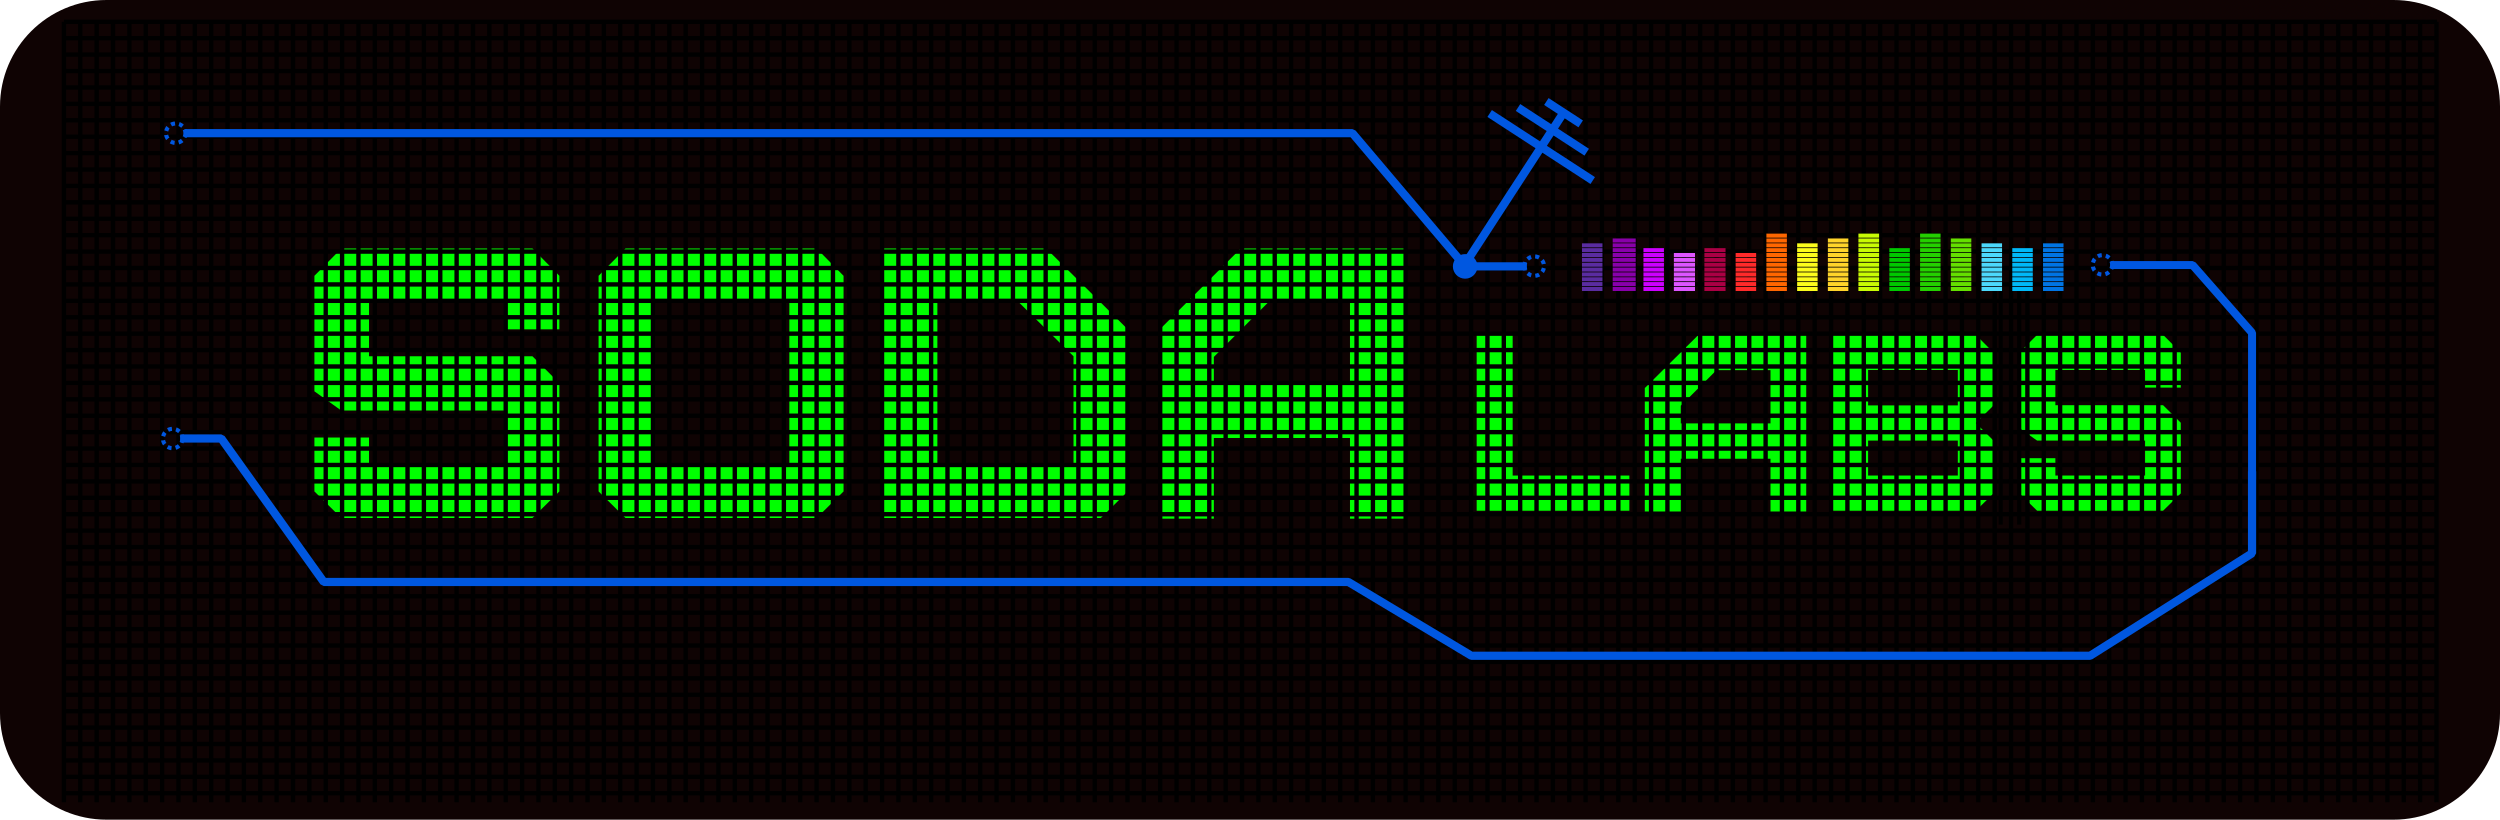
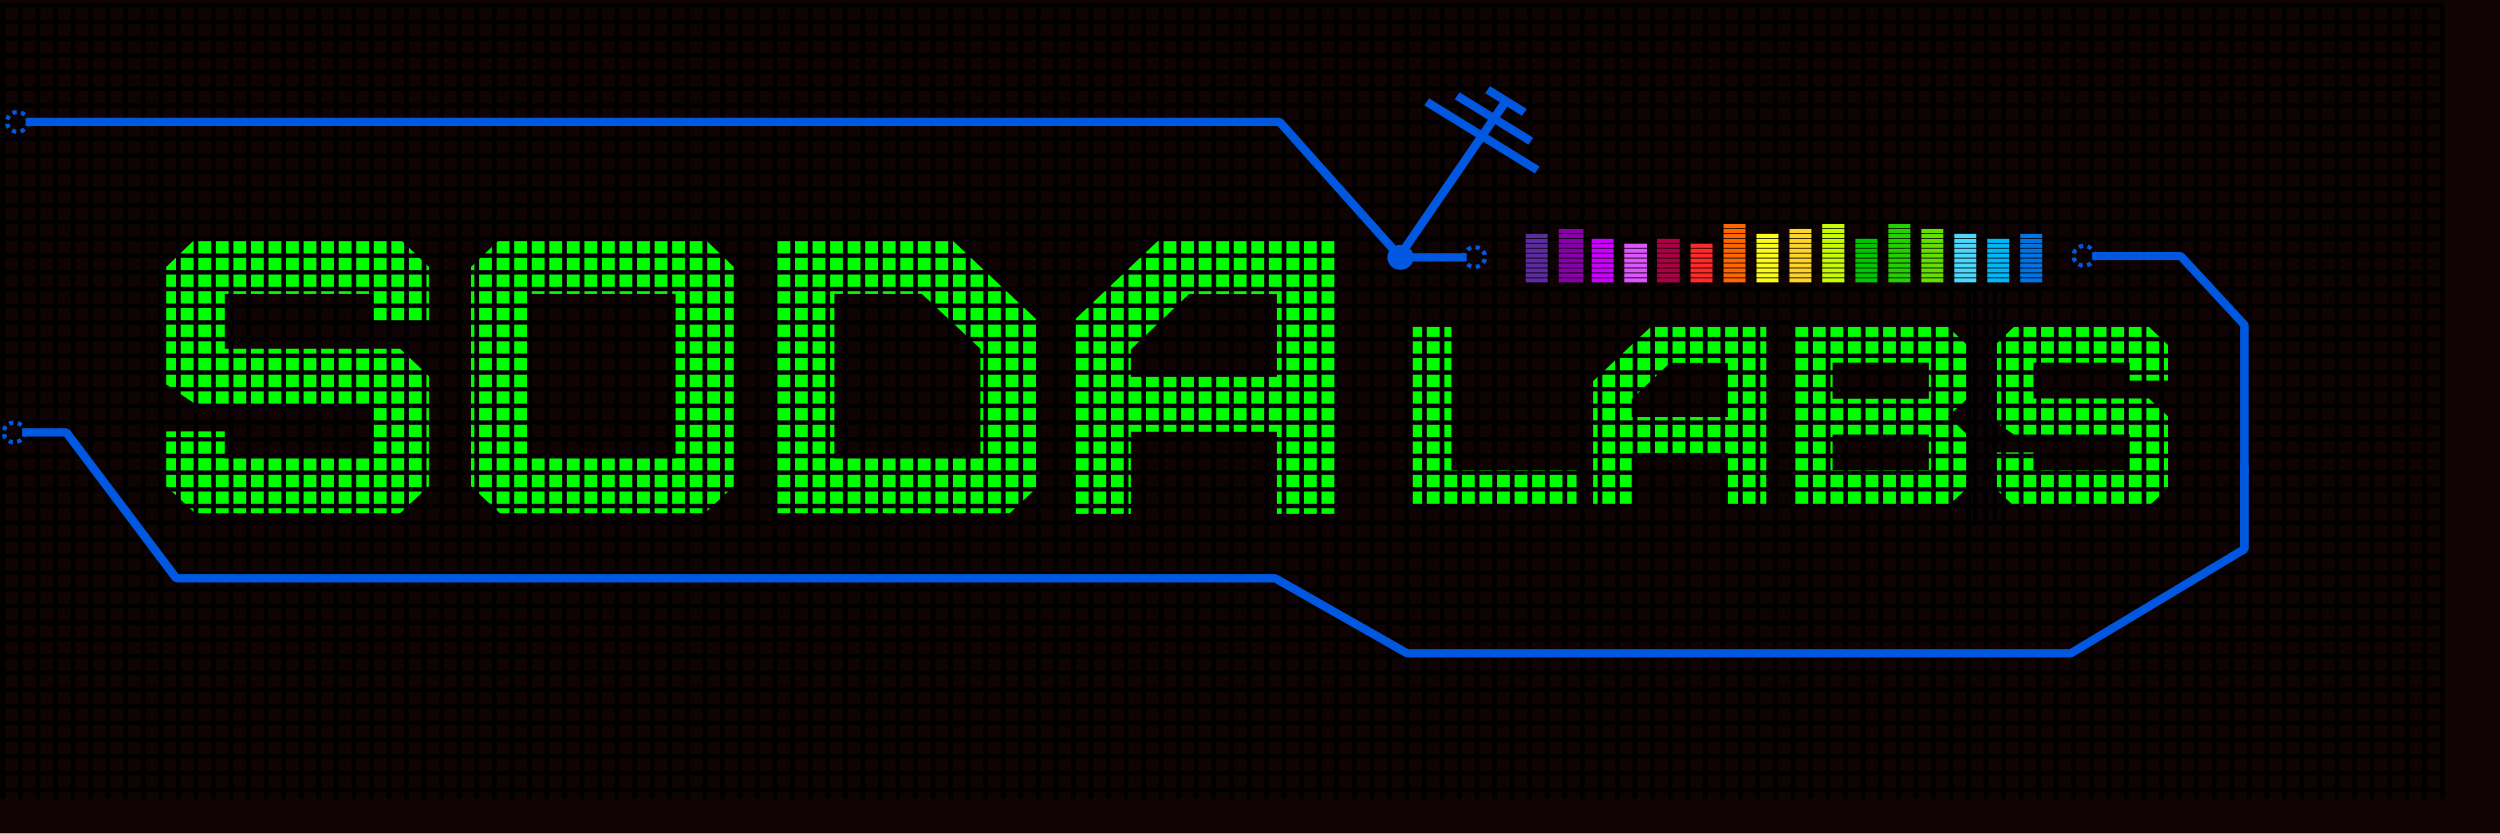
- <svg xmlns="http://www.w3.org/2000/svg" width="725.143" height="237.752" id="svg2" version="1.1">
+ <svg xmlns="http://www.w3.org/2000/svg" width="1500" height="500" id="svg2" version="1.1">
  <defs id="defs4" />
-   <g id="layer1" transform="translate(-9.999947,-369.505)">
-     <g id="g3401">
-       <rect ry="30.9" y="369.505" x="10" height="237.752" width="725.143" id="rect3083-9-8-8-8-5" style="fill:#0f0303;fill-opacity:1" />
-       <g id="g5616">
+   <g id="layer1" transform="translate(-9.999947,-107.2568)">
+     <rect style="fill:#0f0303;fill-opacity:1" id="rect3083-9-8-8-8-5" width="1503.643" height="500.14" x="10" y="107.116" ry="0" />
+     <g id="g3805" transform="matrix(1.069941,0,0,1,-103.3015,-8)">
+       <g transform="matrix(2.073581,0,0,2.103625,-10.73576,-670.1836)" id="g5616">
        <path style="font-size:40px;font-style:normal;font-variant:normal;font-weight:normal;font-stretch:normal;line-height:125%;letter-spacing:0px;word-spacing:0px;fill:#00ff00;fill-opacity:1;stroke:none;font-family:Furore;-inkscape-font-specification:Furore" d="m 164.444,519.753 -55.441,0 -7.807,-7.706 0,-15.636 15.84,0 0,7.706 39.488,0 0,-15.524 -47.521,0 -7.807,-5.584 0,-33.505 7.807,-7.929 55.441,0 7.807,7.929 0,15.524 -15.727,0 0,-7.818 -39.488,0 0,15.636 47.408,0 7.807,7.818 0,31.383 -7.807,7.706" id="path2998-7-8-8-6-7" />
        <path style="font-size:40px;font-style:normal;font-variant:normal;font-weight:normal;font-stretch:normal;line-height:125%;letter-spacing:0px;word-spacing:0px;fill:#00ff00;fill-opacity:1;stroke:none;font-family:Furore;-inkscape-font-specification:Furore" d="m 199.464,504.118 39.488,0 0,-46.907 -39.488,0 0,46.907 m 47.408,15.636 -55.441,0 -7.807,-7.706 0,-62.543 7.807,-7.929 55.441,0 7.807,7.929 0,62.543 -7.807,7.706" id="path3000-3-4-9-5-1" />
        <path style="font-size:40px;font-style:normal;font-variant:normal;font-weight:normal;font-stretch:normal;line-height:125%;letter-spacing:0px;word-spacing:0px;fill:#00ff00;fill-opacity:1;stroke:none;font-family:Furore;-inkscape-font-specification:Furore" d="m 337.107,465.029 0,47.019 -7.807,7.706 -63.248,0 0,-78.178 47.408,0 23.647,23.453 m -15.727,39.089 0,-31.271 -15.84,-15.636 -23.647,0 0,46.907 39.488,0" id="path3002-6-2-4-0-8" />
        <path style="font-size:40px;font-style:normal;font-variant:normal;font-weight:normal;font-stretch:normal;line-height:125%;letter-spacing:0px;word-spacing:0px;fill:#00ff00;fill-opacity:1;stroke:none;font-family:Furore;-inkscape-font-specification:Furore" d="m 362.084,480.869 39.488,0 0,-23.621 -23.761,0 -15.727,15.785 0,7.836 m 0,39.07 -15.84,0 0,-54.743 23.647,-23.621 47.408,0 0,78.364 -15.727,0 0,-23.397 -39.488,0 0,23.397" id="path3004-3-4-2-3-8" />
        <path style="font-size:40px;font-style:normal;font-variant:normal;font-weight:normal;font-stretch:normal;line-height:125%;letter-spacing:0px;word-spacing:0px;fill:#00ff00;fill-opacity:1;stroke:none;font-family:Furore;-inkscape-font-specification:Furore" d="m 438.319,466.619 10.438,0 0,40.823 33.849,0 0,10.206 -44.287,0 0,-51.029" id="path3006-1-2-2-5-5" />
        <path style="font-size:40px;font-style:normal;font-variant:normal;font-weight:normal;font-stretch:normal;line-height:125%;letter-spacing:0px;word-spacing:0px;fill:#00ff00;fill-opacity:1;stroke:none;font-family:Furore;-inkscape-font-specification:Furore" d="m 497.523,492.317 26.021,0 0,-15.448 -15.657,0 -10.364,10.323 0,5.125 m 0,25.551 -10.438,0 0,-35.801 15.583,-15.448 31.24,0 0,51.249 -10.364,0 0,-15.301 -26.021,0 0,15.301" id="path3008-6-18-5-6-8" />
        <path style="font-size:40px;font-style:normal;font-variant:normal;font-weight:normal;font-stretch:normal;line-height:125%;letter-spacing:0px;word-spacing:0px;fill:#00ff00;fill-opacity:1;stroke:none;font-family:Furore;-inkscape-font-specification:Furore" d="m 551.857,507.442 26.021,0 0,-10.133 -26.021,0 0,10.133 m 0,-20.339 26.021,0 0,-10.279 -26.021,0 0,10.279 m 31.24,30.544 -41.678,0 0,-51.029 41.678,0 5.144,5.176 0,15.309 -5.144,5.103 5.144,5.103 0,15.309 -5.144,5.03" id="path3010-4-5-1-9-0" />
        <path style="font-size:40px;font-style:normal;font-variant:normal;font-weight:normal;font-stretch:normal;line-height:125%;letter-spacing:0px;word-spacing:0px;fill:#00ff00;fill-opacity:1;stroke:none;font-family:Furore;-inkscape-font-specification:Furore" d="m 637.413,517.648 -36.533,0 -5.145,-5.03 0,-10.206 10.438,0 0,5.03 26.021,0 0,-10.133 -31.314,0 -5.145,-3.645 0,-21.869 5.145,-5.176 36.533,0 5.144,5.176 0,10.133 -10.364,0 0,-5.103 -26.021,0 0,10.206 31.24,0 5.144,5.103 0,20.484 -5.144,5.03" id="path3012-4-9-6-8-5" />
        <path style="fill:none;stroke:#000000;stroke-width:1.202px;stroke-linecap:butt;stroke-linejoin:miter;stroke-opacity:1" d="m 595.692,521.668 c 0,-152.478 0,0 0,0 z" id="path4411-9-4-20-7-6-8-5" />
        <path style="fill:none;stroke:#000000;stroke-width:1.202px;stroke-linecap:butt;stroke-linejoin:miter;stroke-opacity:1" d="m 590.32,521.668 c 0,-152.478 0,0 0,0 z" id="path4411-7-5-94-9-4-1-8" />
      </g>
-       <path id="path3195" style="fill:#1a1a1a;stroke:#000000;stroke-width:0.951pt;stroke-linecap:butt;stroke-linejoin:miter;stroke-opacity:1" d="m 28.541,375.826 0,226.385 m 4.746,-226.385 0,226.385 m 4.746,-226.385 0,226.385 m 4.746,-226.385 0,226.385 m 4.746,-226.385 0,226.385 m 4.746,-226.385 0,226.385 m 4.746,-226.385 0,226.385 m 4.746,-226.385 0,226.385 m 4.746,-226.385 0,226.385 m 4.746,-226.385 0,226.385 m 4.746,-226.385 0,226.385 m 4.746,-226.385 0,226.385 m 4.746,-226.385 0,226.385 m 4.746,-226.385 0,226.385 m 4.746,-226.385 0,226.385 m 4.746,-226.385 0,226.385 m 4.746,-226.385 0,226.385 m 4.746,-226.385 0,226.385 m 4.746,-226.385 0,226.385 m 4.746,-226.385 0,226.385 m 4.746,-226.385 0,226.385 m 4.746,-226.385 0,226.385 m 4.746,-226.385 0,226.385 m 4.746,-226.385 0,226.385 m 4.746,-226.385 0,226.385 m 4.746,-226.385 0,226.385 m 4.746,-226.385 0,226.385 m 4.746,-226.385 0,226.385 m 4.746,-226.385 0,226.385 m 4.746,-226.385 0,226.385 m 4.746,-226.385 0,226.385 m 4.746,-226.385 0,226.385 m 4.746,-226.385 0,226.385 m 4.746,-226.385 0,226.385 m 4.746,-226.385 0,226.385 m 4.746,-226.385 0,226.385 m 4.746,-226.385 0,226.385 m 4.746,-226.385 0,226.385 m 4.746,-226.385 0,226.385 m 4.746,-226.385 0,226.385 m 4.746,-226.385 0,226.385 m 4.746,-226.385 0,226.385 m 4.746,-226.385 0,226.385 m 4.746,-226.385 0,226.385 m 4.746,-226.385 0,226.385 m 4.746,-226.385 0,226.385 m 4.746,-226.385 0,226.385 m 4.746,-226.385 0,226.385 m 4.746,-226.385 0,226.385 m 4.746,-226.385 0,226.385 m 4.746,-226.385 0,226.385 m 4.746,-226.385 0,226.385 m 4.746,-226.385 0,226.385 m 4.746,-226.385 0,226.385 m 4.746,-226.385 0,226.385 m 4.746,-226.385 0,226.385 m 4.746,-226.385 0,226.385 m 4.746,-226.385 0,226.385 m 4.746,-226.385 0,226.385 m 4.746,-226.385 0,226.385 m 4.746,-226.385 0,226.385 m 4.746,-226.385 0,226.385 m 4.746,-226.385 0,226.385 m 4.746,-226.385 0,226.385 m 4.746,-226.385 0,226.385 m 4.746,-226.385 0,226.385 m 4.746,-226.385 0,226.385 m 4.746,-226.385 0,226.385 m 4.746,-226.385 0,226.385 m 4.746,-226.385 0,226.385 m 4.746,-226.385 0,226.385 m 4.746,-226.385 0,226.385 m 4.746,-226.385 0,226.385 m 4.746,-226.385 0,226.385 m 4.746,-226.385 0,226.385 m 4.746,-226.385 0,226.385 m 4.746,-226.385 0,226.385 m 4.746,-226.385 0,226.385 m 4.746,-226.385 0,226.385 m 4.746,-226.385 0,226.385 m 4.746,-226.385 0,226.385 m 4.746,-226.385 0,226.385 m 4.746,-226.385 0,226.385 m 4.746,-226.385 0,226.385 m 4.746,-226.385 0,226.385 m 4.746,-226.385 0,226.385 m 4.746,-226.385 0,226.385 m 4.746,-226.385 0,226.385 m 4.746,-226.385 0,226.385 m 4.746,-226.385 0,226.385 m 4.746,-226.385 0,226.385 m 4.746,-226.385 0,226.385 m 4.746,-226.385 0,226.385 m 4.746,-226.385 0,226.385 m 4.746,-226.385 0,226.385 m 4.746,-226.385 0,226.385 m 4.746,-226.385 0,226.385 m 4.746,-226.385 0,226.385 m 4.746,-226.385 0,226.385 m 4.746,-226.385 0,226.385 m 4.746,-226.385 0,226.385 m 4.746,-226.385 0,226.385 m 4.746,-226.385 0,226.385 m 4.746,-226.385 0,226.385 m 4.746,-226.385 0,226.385 m 4.746,-226.385 0,226.385 m 4.746,-226.385 0,226.385 m 4.746,-226.385 0,226.385 m 4.746,-226.385 0,226.385 m 4.746,-226.385 0,226.385 m 4.746,-226.385 0,226.385 m 4.746,-226.385 0,226.385 m 4.746,-226.385 0,226.385 m 4.746,-226.385 0,226.385 m 4.746,-226.385 0,226.385 m 4.746,-226.385 0,226.385 m 4.746,-226.385 0,226.385 m 4.746,-226.385 0,226.385 m 4.746,-226.385 0,226.385 m 4.746,-226.385 0,226.385 m 4.746,-226.385 0,226.385 m 4.746,-226.385 0,226.385 m 4.746,-226.385 0,226.385 m 4.746,-226.385 0,226.385 m 4.746,-226.385 0,226.385 m 4.746,-226.385 0,226.385 m 4.746,-226.385 0,226.385 m 4.746,-226.385 0,226.385 m 4.746,-226.385 0,226.385 m 4.746,-226.385 0,226.385 m 4.746,-226.385 0,226.385 m 4.746,-226.385 0,226.385 m 4.746,-226.385 0,226.385 m 4.746,-226.385 0,226.385 m 4.746,-226.385 0,226.385 m 4.746,-226.385 0,226.385 m 4.746,-226.385 0,226.385 m 4.746,-226.385 0,226.385 m 4.746,-226.385 0,226.385 m 4.746,-226.385 0,226.385 m 4.746,-226.385 0,226.385 m 4.746,-226.385 0,226.385 m 4.746,-226.385 0,226.385 m 4.746,-226.385 0,226.385 m 4.746,-226.385 0,226.385 m 4.746,-226.385 0,226.385 M 28.541,375.826 l 688.327,0 m -688.327,4.761 688.327,0 m -688.327,4.761 688.327,0 m -688.327,4.761 688.327,0 m -688.327,4.761 688.327,0 m -688.327,4.761 688.327,0 m -688.327,4.761 688.327,0 m -688.327,4.761 688.327,0 m -688.327,4.761 688.327,0 m -688.327,4.761 688.327,0 m -688.327,4.761 688.327,0 m -688.327,4.761 688.327,0 m -688.327,4.761 688.327,0 m -688.327,4.761 688.327,0 m -688.327,4.761 688.327,0 m -688.327,4.761 688.327,0 m -688.327,4.761 688.327,0 m -688.327,4.761 688.327,0 m -688.327,4.761 688.327,0 m -688.327,4.761 688.327,0 m -688.327,4.761 688.327,0 m -688.327,4.761 688.327,0 m -688.327,4.761 688.327,0 m -688.327,4.761 688.327,0 m -688.327,4.761 688.327,0 m -688.327,4.761 688.327,0 m -688.327,4.761 688.327,0 m -688.327,4.761 688.327,0 m -688.327,4.761 688.327,0 m -688.327,4.761 688.327,0 m -688.327,4.761 688.327,0 m -688.327,4.761 688.327,0 m -688.327,4.761 688.327,0 m -688.327,4.761 688.327,0 m -688.327,4.761 688.327,0 m -688.327,4.761 688.327,0 m -688.327,4.761 688.327,0 m -688.327,4.761 688.327,0 m -688.327,4.761 688.327,0 m -688.327,4.761 688.327,0 m -688.327,4.761 688.327,0 m -688.327,4.761 688.327,0 m -688.327,4.761 688.327,0 m -688.327,4.761 688.327,0 m -688.327,4.761 688.327,0 m -688.327,4.761 688.327,0 M 28.541,594.83 l 688.327,0 m -688.327,4.761 688.327,0" />
-       <g id="g5423">
+       <path id="path3195" style="fill:#1a1a1a;stroke:#000000;stroke-width:1.986pt;stroke-linecap:butt;stroke-linejoin:miter;stroke-opacity:1" d="m 48.446,118.414 0,476.229 m 9.842,-476.229 0,476.229 m 9.842,-476.229 0,476.229 m 9.842,-476.229 0,476.229 m 9.842,-476.229 0,476.229 m 9.842,-476.229 0,476.229 m 9.842,-476.229 0,476.229 m 9.842,-476.229 0,476.229 m 9.842,-476.229 0,476.229 m 9.842,-476.229 0,476.229 m 9.842,-476.229 0,476.229 m 9.842,-476.229 0,476.229 m 9.842,-476.229 0,476.229 m 9.842,-476.229 0,476.229 m 9.842,-476.229 0,476.229 m 9.842,-476.229 0,476.229 m 9.842,-476.229 0,476.229 m 9.842,-476.229 0,476.229 m 9.842,-476.229 0,476.229 m 9.842,-476.229 0,476.229 m 9.842,-476.229 0,476.229 m 9.842,-476.229 0,476.229 m 9.841,-476.229 0,476.229 m 9.842,-476.229 0,476.229 m 9.842,-476.229 0,476.229 m 9.842,-476.229 0,476.229 m 9.842,-476.229 0,476.229 m 9.842,-476.229 0,476.229 m 9.842,-476.229 0,476.229 m 9.842,-476.229 0,476.229 m 9.842,-476.229 0,476.229 m 9.842,-476.229 0,476.229 m 9.842,-476.229 0,476.229 m 9.842,-476.229 0,476.229 m 9.842,-476.229 0,476.229 m 9.842,-476.229 0,476.229 m 9.842,-476.229 0,476.229 m 9.841,-476.229 0,476.229 m 9.842,-476.229 0,476.229 m 9.842,-476.229 0,476.229 m 9.842,-476.229 0,476.229 m 9.842,-476.229 0,476.229 m 9.842,-476.229 0,476.229 m 9.842,-476.229 0,476.229 m 9.842,-476.229 0,476.229 m 9.841,-476.229 0,476.229 m 9.842,-476.229 0,476.229 m 9.842,-476.229 0,476.229 m 9.842,-476.229 0,476.229 m 9.842,-476.229 0,476.229 m 9.842,-476.229 0,476.229 m 9.842,-476.229 0,476.229 m 9.842,-476.229 0,476.229 m 9.842,-476.229 0,476.229 m 9.842,-476.229 0,476.229 m 9.842,-476.229 0,476.229 m 9.842,-476.229 0,476.229 m 9.842,-476.229 0,476.229 m 9.842,-476.229 0,476.229 m 9.842,-476.229 0,476.229 m 9.842,-476.229 0,476.229 m 9.842,-476.229 0,476.229 m 9.842,-476.229 0,476.229 m 9.842,-476.229 0,476.229 m 9.842,-476.229 0,476.229 m 9.842,-476.229 0,476.229 m 9.842,-476.229 0,476.229 m 9.842,-476.229 0,476.229 m 9.842,-476.229 0,476.229 m 9.842,-476.229 0,476.229 m 9.842,-476.229 0,476.229 m 9.842,-476.229 0,476.229 m 9.842,-476.229 0,476.229 m 9.842,-476.229 0,476.229 m 9.841,-476.229 0,476.229 m 9.842,-476.229 0,476.229 m 9.842,-476.229 0,476.229 m 9.842,-476.229 0,476.229 m 9.842,-476.229 0,476.229 m 9.842,-476.229 0,476.229 m 9.842,-476.229 0,476.229 m 9.842,-476.229 0,476.229 m 9.842,-476.229 0,476.229 m 9.842,-476.229 0,476.229 m 9.842,-476.229 0,476.229 m 9.842,-476.229 0,476.229 m 9.842,-476.229 0,476.229 m 9.842,-476.229 0,476.229 m 9.842,-476.229 0,476.229 m 9.841,-476.229 0,476.229 m 9.842,-476.229 0,476.229 m 9.842,-476.229 0,476.229 m 9.842,-476.229 0,476.229 m 9.842,-476.229 0,476.229 m 9.842,-476.229 0,476.229 m 9.842,-476.229 0,476.229 m 9.842,-476.229 0,476.229 m 9.841,-476.229 0,476.229 m 9.842,-476.229 0,476.229 m 9.841,-476.229 0,476.229 m 9.841,-476.229 0,476.229 m 9.842,-476.229 0,476.229 m 9.841,-476.229 0,476.229 m 9.841,-476.229 0,476.229 m 9.841,-476.229 0,476.229 m 9.842,-476.229 0,476.229 m 9.841,-476.229 0,476.229 m 9.841,-476.229 0,476.229 m 9.841,-476.229 0,476.229 m 9.841,-476.229 0,476.229 m 9.842,-476.229 0,476.229 m 9.841,-476.229 0,476.229 m 9.841,-476.229 0,476.229 m 9.842,-476.229 0,476.229 m 9.841,-476.229 0,476.229 m 9.841,-476.229 0,476.229 m 9.841,-476.229 0,476.229 m 9.842,-476.229 0,476.229 m 9.841,-476.229 0,476.229 m 9.841,-476.229 0,476.229 m 9.841,-476.229 0,476.229 m 9.841,-476.229 0,476.229 m 9.841,-476.229 0,476.229 m 9.842,-476.229 0,476.229 m 9.841,-476.229 0,476.229 m 9.841,-476.229 0,476.229 m 9.842,-476.229 0,476.229 m 9.841,-476.229 0,476.229 m 9.841,-476.229 0,476.229 m 9.841,-476.229 0,476.229 m 9.841,-476.229 0,476.229 m 9.842,-476.229 0,476.229 m 9.841,-476.229 0,476.229 m 9.841,-476.229 0,476.229 m 9.841,-476.229 0,476.229 m 9.842,-476.229 0,476.229 m 9.841,-476.229 0,476.229 m 9.841,-476.229 0,476.229 m 9.841,-476.229 0,476.229 m 9.842,-476.229 0,476.229 m 9.841,-476.229 0,476.229 m 9.841,-476.229 0,476.229 m 9.841,-476.229 0,476.229 m 9.842,-476.229 0,476.229 m 9.841,-476.229 0,476.229 m 9.841,-476.229 0,476.229 M 48.446,118.414 l 1427.302,0 m -1427.302,10.015 1427.302,0 m -1427.302,10.015 1427.302,0 m -1427.302,10.015 1427.302,0 m -1427.302,10.015 1427.302,0 m -1427.302,10.015 1427.302,0 m -1427.302,10.015 1427.302,0 m -1427.302,10.015 1427.302,0 m -1427.302,10.015 1427.302,0 m -1427.302,10.015 1427.302,0 m -1427.302,10.015 1427.302,0 M 48.446,228.582 l 1427.302,0 m -1427.302,10.015 1427.302,0 m -1427.302,10.015 1427.302,0 m -1427.302,10.015 1427.302,0 m -1427.302,10.015 1427.302,0 m -1427.302,10.015 1427.302,0 m -1427.302,10.015 1427.302,0 m -1427.302,10.015 1427.302,0 M 48.446,308.704 l 1427.302,0 m -1427.302,10.015 1427.302,0 m -1427.302,10.015 1427.302,0 m -1427.302,10.015 1427.302,0 m -1427.302,10.015 1427.302,0 m -1427.302,10.015 1427.302,0 m -1427.302,10.015 1427.302,0 m -1427.302,10.015 1427.302,0 m -1427.302,10.015 1427.302,0 m -1427.302,10.015 1427.302,0 m -1427.302,10.015 1427.302,0 m -1427.302,10.015 1427.302,0 m -1427.302,10.015 1427.302,0 m -1427.302,10.015 1427.302,0 m -1427.302,10.015 1427.302,0 m -1427.302,10.015 1427.302,0 m -1427.302,10.015 1427.302,0 m -1427.302,10.015 1427.302,0 m -1427.302,10.015 1427.302,0 m -1427.302,10.015 1427.302,0 m -1427.302,10.015 1427.302,0 m -1427.302,10.015 1427.302,0 m -1427.302,10.015 1427.302,0 m -1427.302,10.015 1427.302,0 m -1427.302,10.015 1427.302,0 m -1427.302,10.015 1427.302,0 m -1427.302,10.015 1427.302,0 M 48.446,579.115 l 1427.302,0 m -1427.302,10.015 1427.302,0" />
+       <g transform="matrix(2.073581,0,0,2.103625,-10.73576,-670.1836)" id="g5423">
        <g id="g5420">
          <path id="path37124-5" d="m 663.223,508.59 0,-42.545 -17.237,-19.651 -23.775,0" style="fill:none;stroke:#0057e0;stroke-width:2.323;stroke-linejoin:bevel;stroke-miterlimit:4;stroke-opacity:1;stroke-dasharray:none;stroke-dashoffset:0" />
        </g>
        <g id="g5416">
-           <path transform="matrix(0.2823295,0,0,0.2823295,-487.1184,1224.134)" d="m 1948.142,-2576.533 a 10,10 0 1 1 -20,0 10,10 0 1 1 20,0 z" id="path16568-5-9-8-5-6-9-56-86-0" style="fill:none;stroke:#0057e0;stroke-width:4.211;stroke-miterlimit:4;stroke-opacity:1;stroke-dasharray:4.211, 4.211;stroke-dashoffset:0" />
+           <path transform="matrix(0.2823295,0,0,0.2823295,-487.1184,1224.134)" d="m 1948.142,-2576.533 c 0,5.523 -4.477,10 -10,10 -5.523,0 -10,-4.477 -10,-10 0,-5.523 4.477,-10 10,-10 5.523,0 10,4.477 10,10 z" id="path16568-5-9-8-5-6-9-56-86-0" style="fill:none;stroke:#0057e0;stroke-width:4.211;stroke-miterlimit:4;stroke-opacity:1;stroke-dasharray:4.211, 4.211;stroke-dashoffset:0" />
          <path id="path45553" d="m 62.305,496.702 11.888,0 29.719,41.607 297.19,0 35.663,21.398 29.719,0 149.784,0 46.956,-29.719 0,-23.775" style="fill:none;stroke:#0057e0;stroke-width:2.378;stroke-linejoin:bevel;stroke-miterlimit:4;stroke-opacity:1;stroke-dasharray:none;stroke-dashoffset:0" />
        </g>
        <g id="g5229">
          <path id="path37076-9" d="m 452.813,446.774 -17.831,0 -32.691,-38.635 -338.796,0" style="fill:none;stroke:#0057e0;stroke-width:2.378;stroke-linejoin:bevel;stroke-miterlimit:4;stroke-opacity:1;stroke-dasharray:none;stroke-dashoffset:0" />
-           <path transform="matrix(0.2823295,0,0,0.2823295,72.63844,1173.76)" d="m 1948.142,-2576.533 a 10,10 0 1 1 -20,0 10,10 0 1 1 20,0 z" id="path16568-5-9-8-5-6-9-56-7-0" style="fill:none;stroke:#0057e0;stroke-width:4.211;stroke-miterlimit:4;stroke-opacity:1;stroke-dasharray:4.211, 4.211;stroke-dashoffset:0" />
-           <path transform="matrix(0.2823295,0,0,0.2823295,-486.2269,1135.571)" d="m 1948.142,-2576.533 a 10,10 0 1 1 -20,0 10,10 0 1 1 20,0 z" id="path16568-5-9-8-5-6-9-56-8-4" style="fill:none;stroke:#0057e0;stroke-width:4.211;stroke-miterlimit:4;stroke-opacity:1;stroke-dasharray:4.211, 4.211;stroke-dashoffset:0" />
+           <path transform="matrix(0.2823295,0,0,0.2823295,72.63844,1173.76)" d="m 1948.142,-2576.533 c 0,5.523 -4.477,10 -10,10 -5.523,0 -10,-4.477 -10,-10 0,-5.523 4.477,-10 10,-10 5.523,0 10,4.477 10,10 z" id="path16568-5-9-8-5-6-9-56-7-0" style="fill:none;stroke:#0057e0;stroke-width:4.211;stroke-miterlimit:4;stroke-opacity:1;stroke-dasharray:4.211, 4.211;stroke-dashoffset:0" />
+           <path transform="matrix(0.2823295,0,0,0.2823295,-486.2269,1135.571)" d="m 1948.142,-2576.533 c 0,5.523 -4.477,10 -10,10 -5.523,0 -10,-4.477 -10,-10 0,-5.523 4.477,-10 10,-10 5.523,0 10,4.477 10,10 z" id="path16568-5-9-8-5-6-9-56-8-4" style="fill:none;stroke:#0057e0;stroke-width:4.211;stroke-miterlimit:4;stroke-opacity:1;stroke-dasharray:4.211, 4.211;stroke-dashoffset:0" />
          <g id="g5224">
            <path style="fill:none;stroke:#0057e0;stroke-width:2.378;stroke-linejoin:bevel;stroke-miterlimit:4;stroke-opacity:1;stroke-dasharray:none;stroke-dashoffset:0" d="m 458.53,398.95 9.966,6.481 -4.981,-3.243 -3.242,4.982 9.966,6.481 -19.929,-12.965 9.966,6.481 -3.242,4.982 14.947,9.723 -29.894,-19.447 14.947,9.723 -22.364,34.378" id="path37057-0" />
-             <path style="fill:none;stroke:#0057e0;stroke-width:4.211;stroke-miterlimit:4;stroke-opacity:1;stroke-dasharray:4.211, 4.211;stroke-dashoffset:0" id="path16568-5-9-8-5-4-4-9-9-2" d="m 1948.142,-2576.533 a 10,10 0 1 1 -20,0 10,10 0 1 1 20,0 z" transform="matrix(-0.2822145,0.00806027,-0.00806027,-0.2822145,981.2446,-296.0631)" />
-             <path style="fill:#0057e0;fill-opacity:1;stroke:#0057e0;stroke-width:4;stroke-linejoin:bevel;stroke-miterlimit:4;stroke-opacity:1;stroke-dasharray:none;stroke-dashoffset:0" id="path36615-5-1-4-2" d="m 2073.142,193.467 a 10,10 0 1 1 -20,0 10,10 0 1 1 20,0 z" transform="matrix(0.2971924,0,0,0.2971924,-178.1689,389.2774)" />
+             <path style="fill:none;stroke:#0057e0;stroke-width:4.211;stroke-miterlimit:4;stroke-opacity:1;stroke-dasharray:4.211, 4.211;stroke-dashoffset:0" id="path16568-5-9-8-5-4-4-9-9-2" d="m 1948.142,-2576.533 c 0,5.523 -4.477,10 -10,10 -5.523,0 -10,-4.477 -10,-10 0,-5.523 4.477,-10 10,-10 5.523,0 10,4.477 10,10 z" transform="matrix(-0.2822145,0.00806027,-0.00806027,-0.2822145,981.2446,-296.0631)" />
+             <path style="fill:#0057e0;fill-opacity:1;stroke:#0057e0;stroke-width:4;stroke-linejoin:bevel;stroke-miterlimit:4;stroke-opacity:1;stroke-dasharray:none;stroke-dashoffset:0" id="path36615-5-1-4-2" d="m 2073.142,193.467 c 0,5.523 -4.477,10 -10,10 -5.523,0 -10,-4.477 -10,-10 0,-5.523 4.477,-10 10,-10 5.523,0 10,4.477 10,10 z" transform="matrix(0.2971924,0,0,0.2971924,-178.1689,389.2774)" />
          </g>
          <g id="g5045">
            <g id="g3786-3-0-4-8-8" transform="matrix(0.5778859,0,0,0.5970781,212.6074,46.52268)">
              <rect style="fill:#5a2ca0;fill-opacity:1" id="rect3925-6-2-8-4-4" width="10.285" height="1.963" x="443.433" y="680.334" rx="0.056" ry="0.002" />
              <rect ry="0.002" rx="0.056" y="677.979" x="443.433" height="1.963" width="10.285" id="rect3038-44-5-5-3-2" style="fill:#5a2ca0;fill-opacity:1" />
              <rect style="fill:#5a2ca0;fill-opacity:1" id="rect3040-8-9-3-1-5" width="10.285" height="1.963" x="443.433" y="675.624" rx="0.056" ry="0.002" />
              <rect ry="0.002" rx="0.056" y="673.269" x="443.433" height="1.963" width="10.285" id="rect3042-1-8-4-1-9" style="fill:#5a2ca0;fill-opacity:1" />
              <rect style="fill:#5a2ca0;fill-opacity:1" id="rect3044-6-8-0-8-9" width="10.285" height="1.963" x="443.433" y="670.914" rx="0.056" ry="0.002" />
              <rect ry="0.002" rx="0.056" y="668.558" x="443.433" height="1.963" width="10.285" id="rect3046-0-8-2-8-4" style="fill:#5a2ca0;fill-opacity:1" />
              <rect ry="0.002" rx="0.056" y="666.203" x="443.433" height="1.963" width="10.285" id="rect3048-2-8-3-8-6" style="fill:#5a2ca0;fill-opacity:1" />
              <rect style="fill:#5a2ca0;fill-opacity:1" id="rect3050-2-5-1-7-6" width="10.285" height="1.963" x="443.433" y="663.848" rx="0.056" ry="0.002" />
              <rect ry="0.002" rx="0.056" y="661.493" x="443.433" height="1.963" width="10.285" id="rect3052-4-4-3-2-0" style="fill:#5a2ca0;fill-opacity:1" />
              <rect style="fill:#5a2ca0;fill-opacity:1" id="rect3054-9-9-9-4-8" width="10.285" height="1.963" x="443.433" y="659.138" rx="0.056" ry="0.002" />
            </g>
            <g id="g3773-5-6-9-2-5" transform="matrix(0.6486035,0,0,0.5970781,182.7522,46.52268)">
              <rect ry="0.002" rx="0.056" y="680.334" x="454.861" height="1.963" width="10.285" id="rect3076-7-5-2-9-4" style="fill:#8800aa;fill-opacity:1" />
              <rect style="fill:#8800aa;fill-opacity:1" id="rect3078-2-4-5-5-8" width="10.285" height="1.963" x="454.861" y="677.979" rx="0.056" ry="0.002" />
              <rect ry="0.002" rx="0.056" y="675.624" x="454.861" height="1.963" width="10.285" id="rect3080-0-9-3-6-0" style="fill:#8800aa;fill-opacity:1" />
              <rect style="fill:#8800aa;fill-opacity:1" id="rect3082-6-2-3-0-6" width="10.285" height="1.963" x="454.861" y="673.269" rx="0.056" ry="0.002" />
              <rect ry="0.002" rx="0.056" y="670.914" x="454.861" height="1.963" width="10.285" id="rect3084-7-3-9-8-7" style="fill:#8800aa;fill-opacity:1" />
              <rect style="fill:#8800aa;fill-opacity:1" id="rect3086-6-5-7-9-0" width="10.285" height="1.963" x="454.861" y="668.558" rx="0.056" ry="0.002" />
              <rect style="fill:#8800aa;fill-opacity:1" id="rect3088-0-3-0-3-3" width="10.285" height="1.963" x="454.861" y="666.203" rx="0.056" ry="0.002" />
              <rect ry="0.002" rx="0.056" y="663.848" x="454.861" height="1.963" width="10.285" id="rect3090-6-6-4-8-2" style="fill:#8800aa;fill-opacity:1" />
              <rect style="fill:#8800aa;fill-opacity:1" id="rect3092-0-9-2-2-0" width="10.285" height="1.963" x="454.861" y="661.493" rx="0.056" ry="0.002" />
              <rect ry="0.002" rx="0.056" y="659.138" x="454.861" height="1.963" width="10.285" id="rect3094-3-5-3-6-8" style="fill:#8800aa;fill-opacity:1" />
              <rect style="fill:#8800aa;fill-opacity:1" id="rect3096-1-7-9-5-2" width="10.285" height="1.963" x="454.861" y="656.783" rx="0.056" ry="0.002" />
            </g>
            <g id="g3762-4-9-3-8-6" transform="matrix(0.5778882,0,0,0.5970781,217.2293,46.52268)">
              <rect style="fill:#cc00ff;fill-opacity:1" id="rect3102-57-5-6-4-4" width="10.285" height="1.963" x="466.289" y="680.334" rx="0.056" ry="0.002" />
              <rect ry="0.002" rx="0.056" y="677.979" x="466.289" height="1.963" width="10.285" id="rect3104-2-3-6-8-1" style="fill:#cc00ff;fill-opacity:1" />
              <rect style="fill:#cc00ff;fill-opacity:1" id="rect3106-2-4-1-4-6" width="10.285" height="1.963" x="466.289" y="675.624" rx="0.056" ry="0.002" />
              <rect ry="0.002" rx="0.056" y="673.269" x="466.289" height="1.963" width="10.285" id="rect3108-1-8-2-5-3" style="fill:#cc00ff;fill-opacity:1" />
              <rect style="fill:#cc00ff;fill-opacity:1" id="rect3110-8-5-4-0-8" width="10.285" height="1.963" x="466.289" y="670.914" rx="0.056" ry="0.002" />
              <rect ry="0.002" rx="0.056" y="668.558" x="466.289" height="1.963" width="10.285" id="rect3112-5-6-6-6-7" style="fill:#cc00ff;fill-opacity:1" />
              <rect ry="0.002" rx="0.056" y="666.203" x="466.289" height="1.963" width="10.285" id="rect3114-7-2-7-4-9" style="fill:#cc00ff;fill-opacity:1" />
              <rect style="fill:#cc00ff;fill-opacity:1" id="rect3116-8-5-8-9-3" width="10.285" height="1.963" x="466.289" y="663.848" rx="0.056" ry="0.002" />
              <rect ry="0.002" rx="0.056" y="661.493" x="466.289" height="1.963" width="10.285" id="rect3118-2-8-3-0-7" style="fill:#cc00ff;fill-opacity:1" />
            </g>
            <g id="g3752-7-0-7-8-0" transform="matrix(0.5963198,0,0,0.5970781,210.6457,46.52268)">
              <rect ry="0.002" rx="0.056" y="680.334" x="477.717" height="1.963" width="10.285" id="rect3128-6-3-5-0-9" style="fill:#dd55ff;fill-opacity:1" />
              <rect style="fill:#dd55ff;fill-opacity:1" id="rect3130-62-6-4-3-5" width="10.285" height="1.963" x="477.717" y="677.979" rx="0.056" ry="0.002" />
              <rect ry="0.002" rx="0.056" y="675.624" x="477.717" height="1.963" width="10.285" id="rect3132-4-1-8-0-5" style="fill:#dd55ff;fill-opacity:1" />
              <rect style="fill:#dd55ff;fill-opacity:1" id="rect3134-09-6-1-6-5" width="10.285" height="1.963" x="477.717" y="673.269" rx="0.056" ry="0.002" />
              <rect ry="0.002" rx="0.056" y="670.914" x="477.717" height="1.963" width="10.285" id="rect3136-5-2-3-9-1" style="fill:#dd55ff;fill-opacity:1" />
              <rect style="fill:#dd55ff;fill-opacity:1" id="rect3138-55-4-4-5-2" width="10.285" height="1.963" x="477.717" y="668.558" rx="0.056" ry="0.002" />
              <rect style="fill:#dd55ff;fill-opacity:1" id="rect3140-1-4-8-4-2" width="10.285" height="1.963" x="477.717" y="666.203" rx="0.056" ry="0.002" />
              <rect ry="0.002" rx="0.056" y="663.848" x="477.717" height="1.963" width="10.285" id="rect3142-3-2-4-3-5" style="fill:#dd55ff;fill-opacity:1" />
            </g>
            <g id="g3741-8-3-2-8-3" transform="matrix(0.5963198,0,0,0.5970781,205.8713,46.52268)">
              <rect ry="0.002" rx="0.056" y="680.334" x="500.574" height="1.963" width="10.285" id="rect3180-4-6-9-0-8" style="fill:#aa0044;fill-opacity:1" />
              <rect style="fill:#aa0044;fill-opacity:1" id="rect3182-8-4-6-4-6" width="10.285" height="1.963" x="500.574" y="677.979" rx="0.056" ry="0.002" />
              <rect ry="0.002" rx="0.056" y="675.624" x="500.574" height="1.963" width="10.285" id="rect3184-54-0-8-9-3" style="fill:#aa0044;fill-opacity:1" />
              <rect style="fill:#aa0044;fill-opacity:1" id="rect3186-56-3-3-8-1" width="10.285" height="1.963" x="500.574" y="673.269" rx="0.056" ry="0.002" />
              <rect ry="0.002" rx="0.056" y="670.914" x="500.574" height="1.963" width="10.285" id="rect3188-6-2-4-2-5" style="fill:#aa0044;fill-opacity:1" />
              <rect style="fill:#aa0044;fill-opacity:1" id="rect3190-0-3-3-9-5" width="10.285" height="1.963" x="500.574" y="668.558" rx="0.056" ry="0.002" />
              <rect style="fill:#aa0044;fill-opacity:1" id="rect3192-3-6-9-1-6" width="10.285" height="1.963" x="500.574" y="666.203" rx="0.056" ry="0.002" />
              <rect ry="0.002" rx="0.056" y="663.848" x="500.574" height="1.963" width="10.285" id="rect3194-8-1-2-5-0" style="fill:#aa0044;fill-opacity:1" />
              <rect style="fill:#aa0044;fill-opacity:1" id="rect3196-09-9-0-1-6" width="10.285" height="1.963" x="500.574" y="661.493" rx="0.056" ry="0.002" />
            </g>
            <g id="g3719-07-5-2-4-1" transform="matrix(0.5778888,0,0,0.5970781,217.5591,46.52268)">
              <rect style="fill:#ff2a2a;fill-opacity:1" id="rect3206-9-2-2-2-4" width="10.285" height="1.963" x="512.002" y="680.334" rx="0.056" ry="0.002" />
              <rect ry="0.002" rx="0.056" y="677.979" x="512.002" height="1.963" width="10.285" id="rect3208-8-7-3-4-7" style="fill:#ff2a2a;fill-opacity:1" />
              <rect style="fill:#ff2a2a;fill-opacity:1" id="rect3210-7-3-8-5-5" width="10.285" height="1.963" x="512.002" y="675.624" rx="0.056" ry="0.002" />
              <rect ry="0.002" rx="0.056" y="673.269" x="512.002" height="1.963" width="10.285" id="rect3212-7-8-9-6-4" style="fill:#ff2a2a;fill-opacity:1" />
              <rect style="fill:#ff2a2a;fill-opacity:1" id="rect3214-0-0-1-4-6" width="10.285" height="1.963" x="512.002" y="670.914" rx="0.056" ry="0.002" />
              <rect ry="0.002" rx="0.056" y="668.558" x="512.002" height="1.963" width="10.285" id="rect3216-1-3-3-9-4" style="fill:#ff2a2a;fill-opacity:1" />
              <rect ry="0.002" rx="0.056" y="666.203" x="512.002" height="1.963" width="10.285" id="rect3218-1-5-7-9-8" style="fill:#ff2a2a;fill-opacity:1" />
              <rect style="fill:#ff2a2a;fill-opacity:1" id="rect3220-1-8-7-8-8" width="10.285" height="1.963" x="512.002" y="663.848" rx="0.056" ry="0.002" />
            </g>
            <g id="g3682-7-4-9-4-5" transform="matrix(0.5778831,0,0,0.5970781,206.6652,46.52268)">
              <rect ry="0.002" rx="0.056" y="680.334" x="546.287" height="1.963" width="10.285" id="rect3284-9-7-6-3-6" style="fill:#ff6600;fill-opacity:1" />
              <rect style="fill:#ff6600;fill-opacity:1" id="rect3286-0-1-1-5-5" width="10.285" height="1.963" x="546.287" y="677.979" rx="0.056" ry="0.002" />
              <rect ry="0.002" rx="0.056" y="675.624" x="546.287" height="1.963" width="10.285" id="rect3288-6-7-6-2-2" style="fill:#ff6600;fill-opacity:1" />
              <rect style="fill:#ff6600;fill-opacity:1" id="rect3290-0-7-0-7-1" width="10.285" height="1.963" x="546.287" y="673.269" rx="0.056" ry="0.002" />
              <rect ry="0.002" rx="0.056" y="670.914" x="546.287" height="1.963" width="10.285" id="rect3292-6-7-7-7-3" style="fill:#ff6600;fill-opacity:1" />
              <rect style="fill:#ff6600;fill-opacity:1" id="rect3294-0-1-4-1-7" width="10.285" height="1.963" x="546.287" y="668.558" rx="0.056" ry="0.002" />
              <rect style="fill:#ff6600;fill-opacity:1" id="rect3296-2-3-7-6-9" width="10.285" height="1.963" x="546.287" y="666.203" rx="0.056" ry="0.002" />
              <rect ry="0.002" rx="0.056" y="663.848" x="546.287" height="1.963" width="10.285" id="rect3298-5-1-4-3-6" style="fill:#ff6600;fill-opacity:1" />
              <rect style="fill:#ff6600;fill-opacity:1" id="rect3300-2-7-3-8-0" width="10.285" height="1.963" x="546.287" y="661.493" rx="0.056" ry="0.002" />
              <rect ry="0.002" rx="0.056" y="659.138" x="546.287" height="1.963" width="10.285" id="rect3302-64-2-4-8-5" style="fill:#ff6600;fill-opacity:1" />
              <rect style="fill:#ff6600;fill-opacity:1" id="rect3304-6-3-9-5-4" width="10.285" height="1.963" x="546.287" y="656.783" rx="0.056" ry="0.002" />
              <rect ry="0.002" rx="0.056" y="654.428" x="546.287" height="1.963" width="10.285" id="rect3306-9-9-4-1-6" style="fill:#ff6600;fill-opacity:1" />
            </g>
            <g id="g3670-3-8-9-6-5" transform="matrix(0.5778881,0,0,0.5970781,208.9738,46.52268)">
              <rect style="fill:#fcfc1c;fill-opacity:1" id="rect3310-7-8-2-2-2" width="10.285" height="1.963" x="557.715" y="680.334" rx="0.056" ry="0.002" />
              <rect ry="0.002" rx="0.056" y="677.979" x="557.715" height="1.963" width="10.285" id="rect3312-7-0-5-5-5" style="fill:#fcfc1c;fill-opacity:1" />
              <rect style="fill:#fcfc1c;fill-opacity:1" id="rect3314-1-7-2-9-8" width="10.285" height="1.963" x="557.715" y="675.624" rx="0.056" ry="0.002" />
              <rect ry="0.002" rx="0.056" y="673.269" x="557.715" height="1.963" width="10.285" id="rect3316-9-5-9-1-9" style="fill:#fcfc1c;fill-opacity:1" />
              <rect style="fill:#fcfc1c;fill-opacity:1" id="rect3318-5-2-6-6-4" width="10.285" height="1.963" x="557.715" y="670.914" rx="0.056" ry="0.002" />
              <rect ry="0.002" rx="0.056" y="668.558" x="557.715" height="1.963" width="10.285" id="rect3320-9-5-1-9-2" style="fill:#fcfc1c;fill-opacity:1" />
              <rect ry="0.002" rx="0.056" y="666.203" x="557.715" height="1.963" width="10.285" id="rect3322-9-8-2-7-0" style="fill:#fcfc1c;fill-opacity:1" />
              <rect style="fill:#fcfc1c;fill-opacity:1" id="rect3324-1-7-8-3-6" width="10.285" height="1.963" x="557.715" y="663.848" rx="0.056" ry="0.002" />
              <rect ry="0.002" rx="0.056" y="661.493" x="557.715" height="1.963" width="10.285" id="rect3326-9-4-8-6-7" style="fill:#fcfc1c;fill-opacity:1" />
              <rect style="fill:#fcfc1c;fill-opacity:1" id="rect3328-33-4-7-2-9" width="10.285" height="1.963" x="557.715" y="659.138" rx="0.056" ry="0.002" />
            </g>
            <g id="g3657-6-1-5-2-2" transform="matrix(0.5778898,0,0,0.5970781,211.2843,46.52268)">
              <rect ry="0.002" rx="0.056" y="680.334" x="569.143" height="1.963" width="10.285" id="rect3336-1-7-0-8-0" style="fill:#ffd42a;fill-opacity:1" />
              <rect style="fill:#ffd42a;fill-opacity:1" id="rect3338-8-8-3-8-7" width="10.285" height="1.963" x="569.143" y="677.979" rx="0.056" ry="0.002" />
              <rect ry="0.002" rx="0.056" y="675.624" x="569.143" height="1.963" width="10.285" id="rect3340-8-4-6-4-2" style="fill:#ffd42a;fill-opacity:1" />
              <rect style="fill:#ffd42a;fill-opacity:1" id="rect3342-7-1-5-8-2" width="10.285" height="1.963" x="569.143" y="673.269" rx="0.056" ry="0.002" />
              <rect ry="0.002" rx="0.056" y="670.914" x="569.143" height="1.963" width="10.285" id="rect3344-6-3-2-1-8" style="fill:#ffd42a;fill-opacity:1" />
              <rect style="fill:#ffd42a;fill-opacity:1" id="rect3346-1-4-2-7-2" width="10.285" height="1.963" x="569.143" y="668.558" rx="0.056" ry="0.002" />
              <rect style="fill:#ffd42a;fill-opacity:1" id="rect3348-8-4-5-1-0" width="10.285" height="1.963" x="569.143" y="666.203" rx="0.056" ry="0.002" />
              <rect ry="0.002" rx="0.056" y="663.848" x="569.143" height="1.963" width="10.285" id="rect3350-4-2-6-8-0" style="fill:#ffd42a;fill-opacity:1" />
              <rect style="fill:#ffd42a;fill-opacity:1" id="rect3352-3-0-2-6-1" width="10.285" height="1.963" x="569.143" y="661.493" rx="0.056" ry="0.002" />
              <rect ry="0.002" rx="0.056" y="659.138" x="569.143" height="1.963" width="10.285" id="rect3354-7-7-9-5-6" style="fill:#ffd42a;fill-opacity:1" />
              <rect style="fill:#ffd42a;fill-opacity:1" id="rect3356-7-3-1-7-3" width="10.285" height="1.963" x="569.143" y="656.783" rx="0.056" ry="0.002" />
            </g>
            <g id="g3621-3-9-1-6-5" transform="matrix(0.5834049,0,0,0.5970781,197.0025,46.52268)">
              <rect style="fill:#c8fc04;fill-opacity:1" id="rect3414-6-6-8-2-4" width="10.285" height="1.963" x="603.428" y="680.334" rx="0.056" ry="0.002" />
              <rect ry="0.002" rx="0.056" y="677.979" x="603.428" height="1.963" width="10.285" id="rect3416-9-9-2-9-5" style="fill:#c8fc04;fill-opacity:1" />
              <rect style="fill:#c8fc04;fill-opacity:1" id="rect3418-1-7-9-3-5" width="10.285" height="1.963" x="603.428" y="675.624" rx="0.056" ry="0.002" />
              <rect ry="0.002" rx="0.056" y="673.269" x="603.428" height="1.963" width="10.285" id="rect3420-1-6-9-2-8" style="fill:#c8fc04;fill-opacity:1" />
              <rect style="fill:#c8fc04;fill-opacity:1" id="rect3422-56-7-4-4-9" width="10.285" height="1.963" x="603.428" y="670.914" rx="0.056" ry="0.002" />
              <rect ry="0.002" rx="0.056" y="668.558" x="603.428" height="1.963" width="10.285" id="rect3424-9-6-6-6-3" style="fill:#c8fc04;fill-opacity:1" />
              <rect ry="0.002" rx="0.056" y="666.203" x="603.428" height="1.963" width="10.285" id="rect3426-6-6-7-5-3" style="fill:#c8fc04;fill-opacity:1" />
              <rect style="fill:#c8fc04;fill-opacity:1" id="rect3428-4-6-2-2-9" width="10.285" height="1.963" x="603.428" y="663.848" rx="0.056" ry="0.002" />
              <rect ry="0.002" rx="0.056" y="661.493" x="603.428" height="1.963" width="10.285" id="rect3430-6-6-8-7-7" style="fill:#c8fc04;fill-opacity:1" />
              <rect style="fill:#c8fc04;fill-opacity:1" id="rect3432-4-9-6-3-6" width="10.285" height="1.963" x="603.428" y="659.138" rx="0.056" ry="0.002" />
              <rect ry="0.002" rx="0.056" y="656.783" x="603.428" height="1.963" width="10.285" id="rect3434-4-6-9-0-7" style="fill:#c8fc04;fill-opacity:1" />
              <rect style="fill:#c8fc04;fill-opacity:1" id="rect3436-5-8-8-2-9" width="10.285" height="1.963" x="603.428" y="654.428" rx="0.056" ry="0.002" />
            </g>
            <g id="g3610-7-3-6-3-1" transform="matrix(0.5778863,0,0,0.5970781,202.7009,46.52268)">
              <rect ry="0.002" rx="0.056" y="680.334" x="614.856" height="1.963" width="10.285" id="rect3440-5-9-6-7-7" style="fill:#00c800;fill-opacity:1" />
              <rect style="fill:#00c800;fill-opacity:1" id="rect3442-90-0-9-1-2" width="10.285" height="1.963" x="614.856" y="677.979" rx="0.056" ry="0.002" />
              <rect ry="0.002" rx="0.056" y="675.624" x="614.856" height="1.963" width="10.285" id="rect3444-6-5-6-2-3" style="fill:#00c800;fill-opacity:1" />
              <rect style="fill:#00c800;fill-opacity:1" id="rect3446-8-8-6-7-1" width="10.285" height="1.963" x="614.856" y="673.269" rx="0.056" ry="0.002" />
              <rect ry="0.002" rx="0.056" y="670.914" x="614.856" height="1.963" width="10.285" id="rect3448-3-8-4-8-0" style="fill:#00c800;fill-opacity:1" />
              <rect style="fill:#00c800;fill-opacity:1" id="rect3450-2-7-6-1-1" width="10.285" height="1.963" x="614.856" y="668.558" rx="0.056" ry="0.002" />
              <rect style="fill:#00c800;fill-opacity:1" id="rect3452-7-2-1-0-7" width="10.285" height="1.963" x="614.856" y="666.203" rx="0.056" ry="0.002" />
              <rect ry="0.002" rx="0.056" y="663.848" x="614.856" height="1.963" width="10.285" id="rect3454-0-3-8-9-0" style="fill:#00c800;fill-opacity:1" />
              <rect style="fill:#00c800;fill-opacity:1" id="rect3456-25-4-9-2-8" width="10.285" height="1.963" x="614.856" y="661.493" rx="0.056" ry="0.002" />
            </g>
            <g id="g3584-7-3-1-1-5" transform="matrix(0.5778897,0,0,0.5970781,198.4059,46.52268)">
              <rect style="fill:#24d000;fill-opacity:1" id="rect4257-4-0-7-3-2" width="10.285" height="1.963" x="637.713" y="680.334" rx="0.056" ry="0.002" />
              <rect ry="0.002" rx="0.056" y="677.979" x="637.713" height="1.963" width="10.285" id="rect4259-3-8-3-9-1" style="fill:#24d000;fill-opacity:1" />
              <rect style="fill:#24d000;fill-opacity:1" id="rect4261-9-2-7-3-5" width="10.285" height="1.963" x="637.713" y="675.624" rx="0.056" ry="0.002" />
              <rect ry="0.002" rx="0.056" y="673.269" x="637.713" height="1.963" width="10.285" id="rect4263-0-5-6-7-8" style="fill:#24d000;fill-opacity:1" />
              <rect style="fill:#24d000;fill-opacity:1" id="rect4265-4-7-5-5-5" width="10.285" height="1.963" x="637.713" y="670.914" rx="0.056" ry="0.002" />
              <rect ry="0.002" rx="0.056" y="668.558" x="637.713" height="1.963" width="10.285" id="rect4267-6-1-2-1-7" style="fill:#24d000;fill-opacity:1" />
              <rect ry="0.002" rx="0.056" y="666.203" x="637.713" height="1.963" width="10.285" id="rect4269-1-4-7-0-7" style="fill:#24d000;fill-opacity:1" />
              <rect style="fill:#24d000;fill-opacity:1" id="rect4271-1-4-2-6-2" width="10.285" height="1.963" x="637.713" y="663.848" rx="0.056" ry="0.002" />
              <rect ry="0.002" rx="0.056" y="661.493" x="637.713" height="1.963" width="10.285" id="rect4273-9-2-3-6-1" style="fill:#24d000;fill-opacity:1" />
              <rect style="fill:#24d000;fill-opacity:1" id="rect4275-8-2-0-9-3" width="10.285" height="1.963" x="637.713" y="659.138" rx="0.056" ry="0.002" />
              <rect ry="0.002" rx="0.056" y="656.783" x="637.713" height="1.963" width="10.285" id="rect4277-9-8-6-8-2" style="fill:#24d000;fill-opacity:1" />
              <rect style="fill:#24d000;fill-opacity:1" id="rect4279-7-3-1-4-9" width="10.285" height="1.963" x="637.713" y="654.428" rx="0.056" ry="0.002" />
            </g>
            <g id="g3571-5-4-7-5-8" transform="matrix(0.5778841,0,0,0.5970781,200.721,46.52268)">
              <rect ry="0.002" rx="0.056" y="680.334" x="649.141" height="1.963" width="10.285" id="rect4281-35-6-7-0-8" style="fill:#64e000;fill-opacity:1" />
              <rect style="fill:#64e000;fill-opacity:1" id="rect4283-5-2-1-3-5" width="10.285" height="1.963" x="649.141" y="677.979" rx="0.056" ry="0.002" />
              <rect ry="0.002" rx="0.056" y="675.624" x="649.141" height="1.963" width="10.285" id="rect4285-0-9-9-7-1" style="fill:#64e000;fill-opacity:1" />
              <rect style="fill:#64e000;fill-opacity:1" id="rect4287-6-9-2-3-2" width="10.285" height="1.963" x="649.141" y="673.269" rx="0.056" ry="0.002" />
              <rect ry="0.002" rx="0.056" y="670.914" x="649.141" height="1.963" width="10.285" id="rect4289-5-7-0-1-2" style="fill:#64e000;fill-opacity:1" />
              <rect style="fill:#64e000;fill-opacity:1" id="rect4291-58-1-5-2-6" width="10.285" height="1.963" x="649.141" y="668.558" rx="0.056" ry="0.002" />
              <rect style="fill:#64e000;fill-opacity:1" id="rect4293-2-1-9-0-0" width="10.285" height="1.963" x="649.141" y="666.203" rx="0.056" ry="0.002" />
              <rect ry="0.002" rx="0.056" y="663.848" x="649.141" height="1.963" width="10.285" id="rect4295-7-7-6-7-0" style="fill:#64e000;fill-opacity:1" />
              <rect style="fill:#64e000;fill-opacity:1" id="rect4297-44-7-5-5-0" width="10.285" height="1.963" x="649.141" y="661.493" rx="0.056" ry="0.002" />
              <rect ry="0.002" rx="0.056" y="659.138" x="649.141" height="1.963" width="10.285" id="rect4299-6-1-4-6-0" style="fill:#64e000;fill-opacity:1" />
              <rect style="fill:#64e000;fill-opacity:1" id="rect4301-0-2-1-1-7" width="10.285" height="1.963" x="649.141" y="656.783" rx="0.056" ry="0.002" />
            </g>
            <g id="g3559-3-2-5-5-0" transform="matrix(0.5778837,0,0,0.5970781,203.0327,46.52268)">
              <rect style="fill:#4cd8fc;fill-opacity:1" id="rect4305-5-5-4-7-9" width="10.285" height="1.963" x="660.569" y="680.334" rx="0.056" ry="0.002" />
              <rect ry="0.002" rx="0.056" y="677.979" x="660.569" height="1.963" width="10.285" id="rect4307-83-9-1-1-7" style="fill:#4cd8fc;fill-opacity:1" />
              <rect style="fill:#4cd8fc;fill-opacity:1" id="rect4309-3-6-1-7-7" width="10.285" height="1.963" x="660.569" y="675.624" rx="0.056" ry="0.002" />
              <rect ry="0.002" rx="0.056" y="673.269" x="660.569" height="1.963" width="10.285" id="rect4311-2-9-0-8-9" style="fill:#4cd8fc;fill-opacity:1" />
              <rect style="fill:#4cd8fc;fill-opacity:1" id="rect4313-1-4-4-9-2" width="10.285" height="1.963" x="660.569" y="670.914" rx="0.056" ry="0.002" />
              <rect ry="0.002" rx="0.056" y="668.558" x="660.569" height="1.963" width="10.285" id="rect4315-62-8-5-3-3" style="fill:#4cd8fc;fill-opacity:1" />
              <rect ry="0.002" rx="0.056" y="666.203" x="660.569" height="1.963" width="10.285" id="rect4317-3-1-4-7-1" style="fill:#4cd8fc;fill-opacity:1" />
              <rect style="fill:#4cd8fc;fill-opacity:1" id="rect4319-6-0-7-8-1" width="10.285" height="1.963" x="660.569" y="663.848" rx="0.056" ry="0.002" />
              <rect ry="0.002" rx="0.056" y="661.493" x="660.569" height="1.963" width="10.285" id="rect4321-7-8-8-1-9" style="fill:#4cd8fc;fill-opacity:1" />
              <rect style="fill:#4cd8fc;fill-opacity:1" id="rect4323-5-3-8-2-7" width="10.285" height="1.963" x="660.569" y="659.138" rx="0.056" ry="0.002" />
            </g>
            <g id="g3548-3-8-2-3-4" transform="matrix(0.5778859,0,0,0.5970781,205.3428,46.52268)">
              <rect ry="0.002" rx="0.056" y="680.334" x="671.997" height="1.963" width="10.285" id="rect4329-9-9-6-6-9" style="fill:#00b8f8;fill-opacity:1" />
              <rect style="fill:#00b8f8;fill-opacity:1" id="rect4331-31-5-9-0-2" width="10.285" height="1.963" x="671.997" y="677.979" rx="0.056" ry="0.002" />
              <rect ry="0.002" rx="0.056" y="675.624" x="671.997" height="1.963" width="10.285" id="rect4333-0-2-3-4-2" style="fill:#00b8f8;fill-opacity:1" />
              <rect style="fill:#00b8f8;fill-opacity:1" id="rect4335-9-4-7-0-4" width="10.285" height="1.963" x="671.997" y="673.269" rx="0.056" ry="0.002" />
              <rect ry="0.002" rx="0.056" y="670.914" x="671.997" height="1.963" width="10.285" id="rect4337-9-2-4-0-6" style="fill:#00b8f8;fill-opacity:1" />
              <rect style="fill:#00b8f8;fill-opacity:1" id="rect4339-8-4-5-8-5" width="10.285" height="1.963" x="671.997" y="668.558" rx="0.056" ry="0.002" />
              <rect style="fill:#00b8f8;fill-opacity:1" id="rect4341-7-0-6-5-7" width="10.285" height="1.963" x="671.997" y="666.203" rx="0.056" ry="0.002" />
              <rect ry="0.002" rx="0.056" y="663.848" x="671.997" height="1.963" width="10.285" id="rect4343-5-9-6-8-5" style="fill:#00b8f8;fill-opacity:1" />
              <rect style="fill:#00b8f8;fill-opacity:1" id="rect4345-6-9-3-5-9" width="10.285" height="1.963" x="671.997" y="661.493" rx="0.056" ry="0.002" />
            </g>
            <g id="g3536-3-8-4-1-1" transform="matrix(0.5778881,0,0,0.5970781,207.6527,46.52268)">
              <rect style="fill:#0074e4;fill-opacity:1" id="rect4353-9-8-1-1-4" width="10.285" height="1.963" x="683.425" y="680.334" rx="0.056" ry="0.002" />
              <rect ry="0.002" rx="0.056" y="677.979" x="683.425" height="1.963" width="10.285" id="rect4355-7-7-5-8-2" style="fill:#0074e4;fill-opacity:1" />
              <rect style="fill:#0074e4;fill-opacity:1" id="rect4357-8-9-9-5-8" width="10.285" height="1.963" x="683.425" y="675.624" rx="0.056" ry="0.002" />
              <rect ry="0.002" rx="0.056" y="673.269" x="683.425" height="1.963" width="10.285" id="rect4359-7-1-9-0-1" style="fill:#0074e4;fill-opacity:1" />
              <rect style="fill:#0074e4;fill-opacity:1" id="rect4361-8-6-9-4-3" width="10.285" height="1.963" x="683.425" y="670.914" rx="0.056" ry="0.002" />
              <rect ry="0.002" rx="0.056" y="668.558" x="683.425" height="1.963" width="10.285" id="rect4363-0-5-3-8-9" style="fill:#0074e4;fill-opacity:1" />
              <rect ry="0.002" rx="0.056" y="666.203" x="683.425" height="1.963" width="10.285" id="rect4365-0-2-7-0-6" style="fill:#0074e4;fill-opacity:1" />
              <rect style="fill:#0074e4;fill-opacity:1" id="rect4367-8-8-4-1-7" width="10.285" height="1.963" x="683.425" y="663.848" rx="0.056" ry="0.002" />
              <rect ry="0.002" rx="0.056" y="661.493" x="683.425" height="1.963" width="10.285" id="rect4369-2-4-1-6-9" style="fill:#0074e4;fill-opacity:1" />
              <rect style="fill:#0074e4;fill-opacity:1" id="rect4371-1-6-3-2-8" width="10.285" height="1.963" x="683.425" y="659.138" rx="0.056" ry="0.002" />
            </g>
          </g>
        </g>
      </g>
    </g>
  </g>
</svg>
